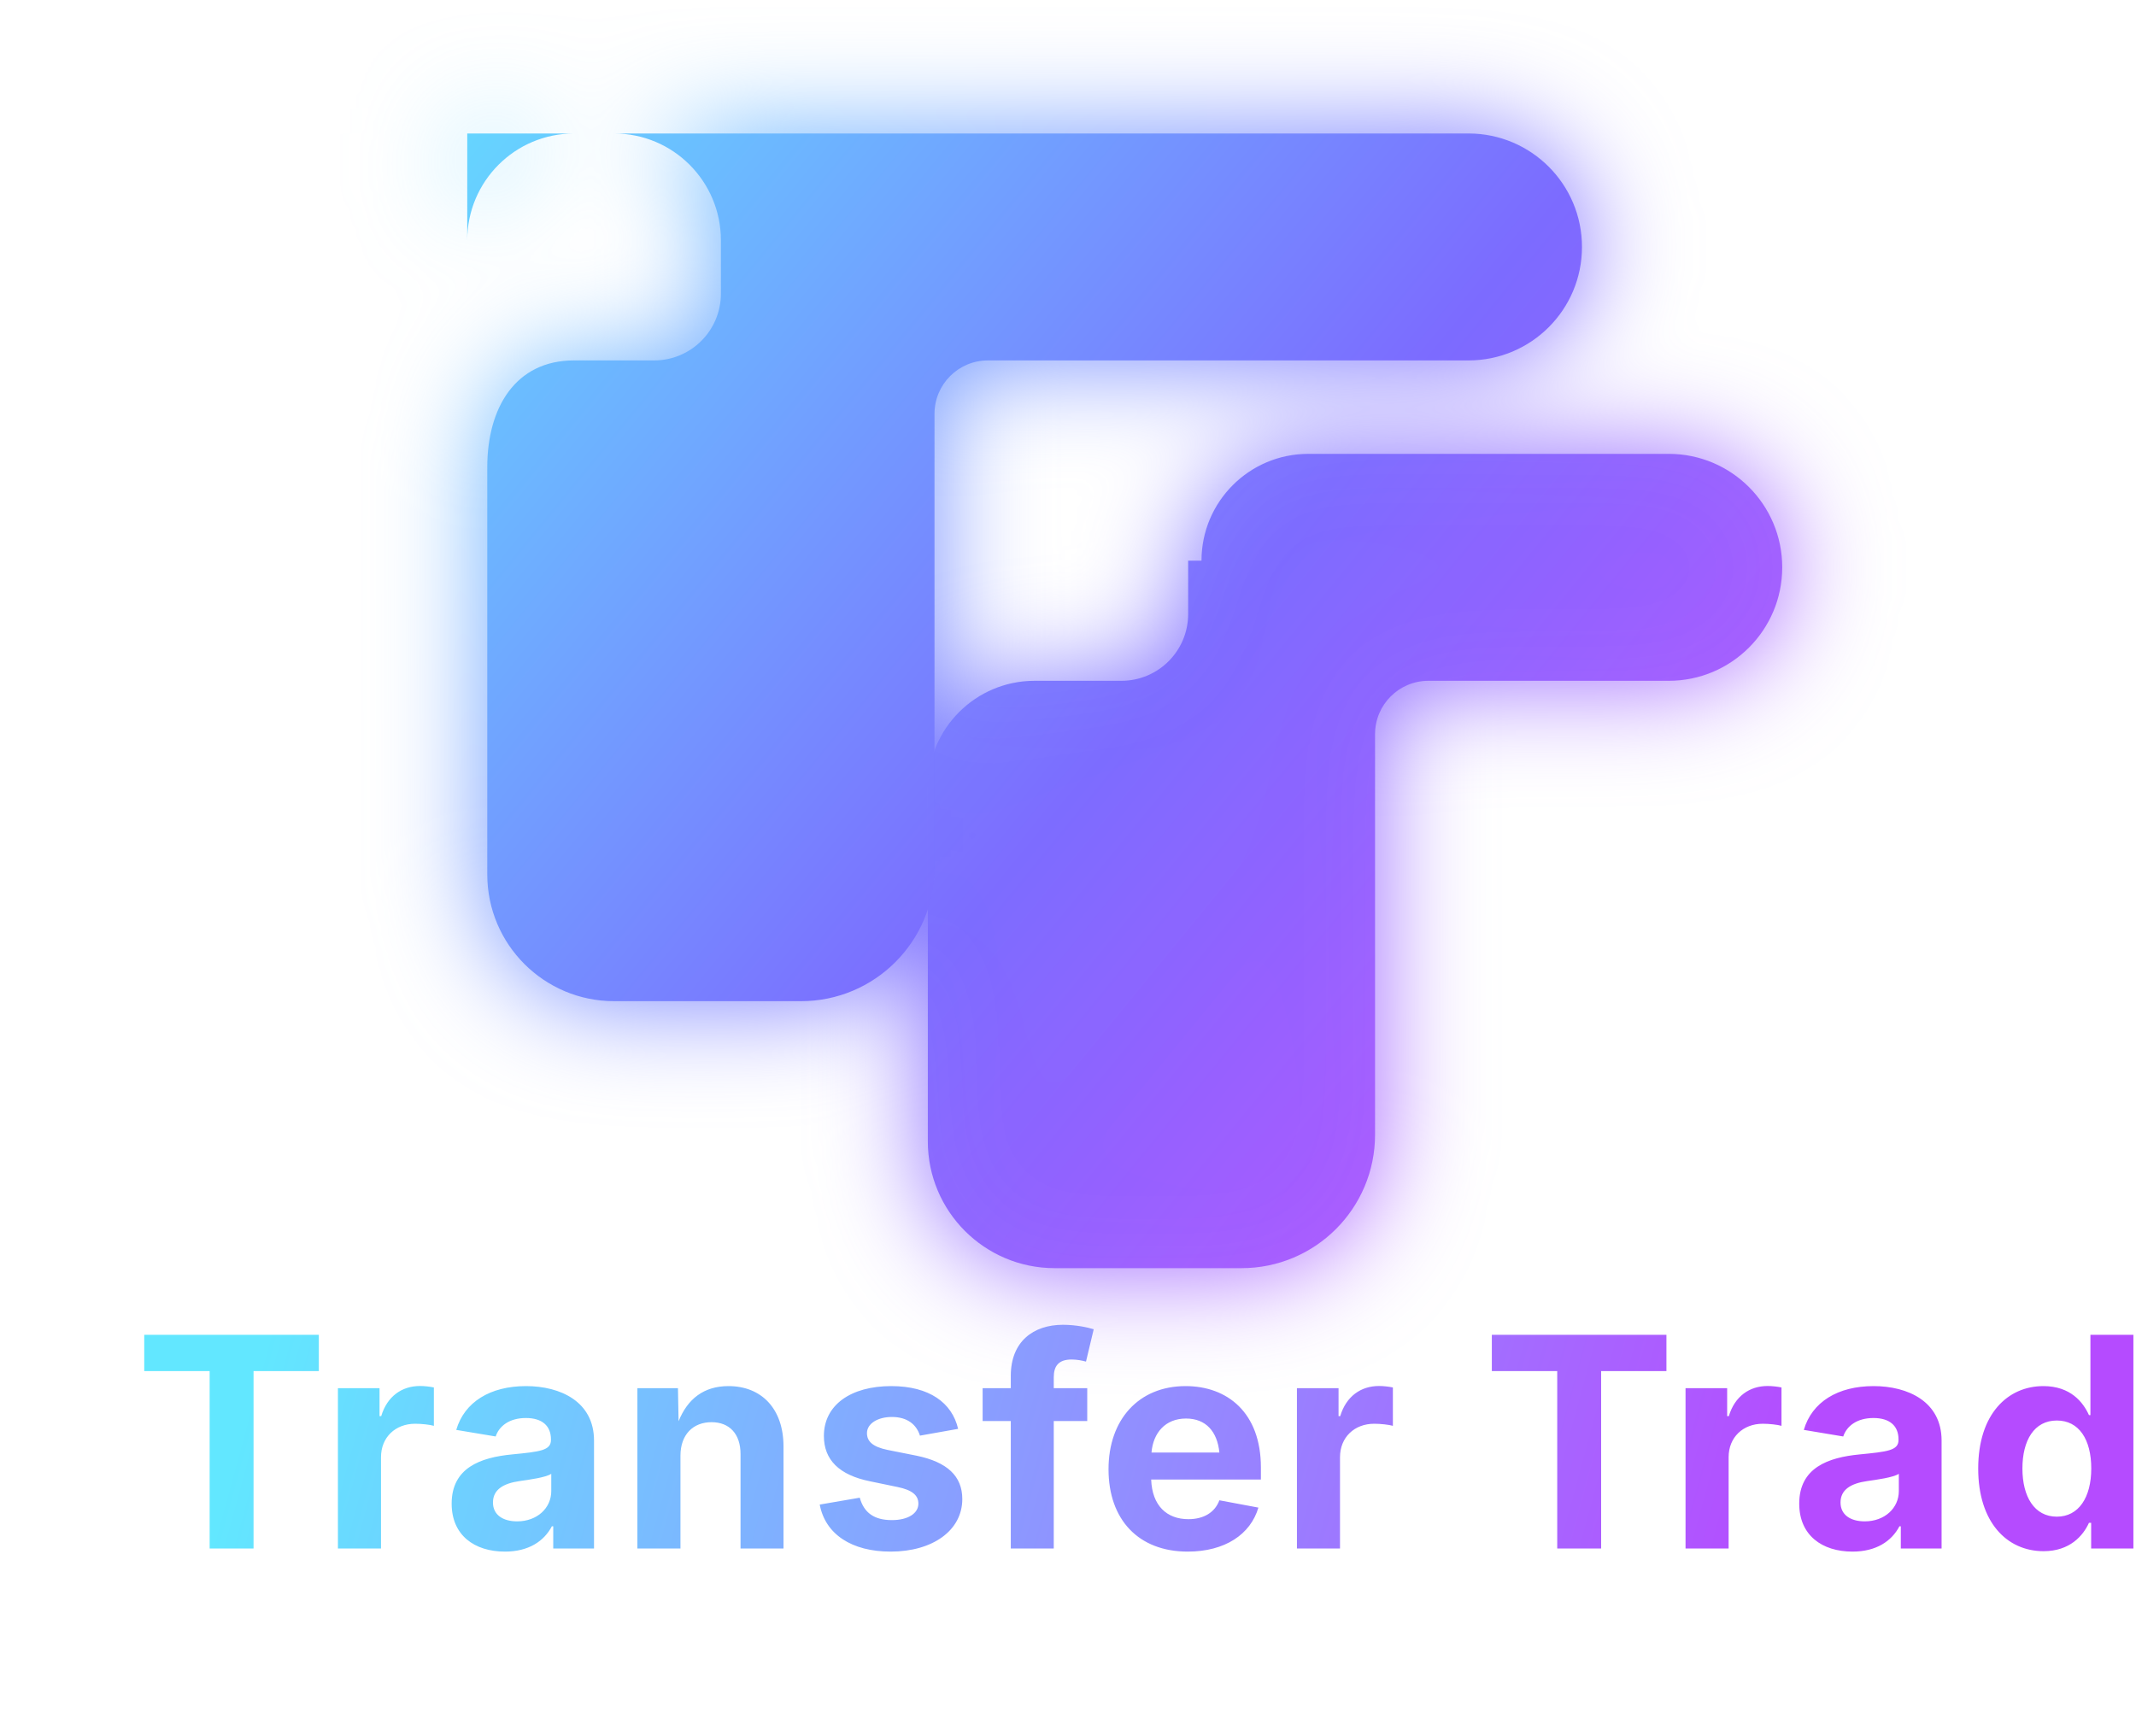
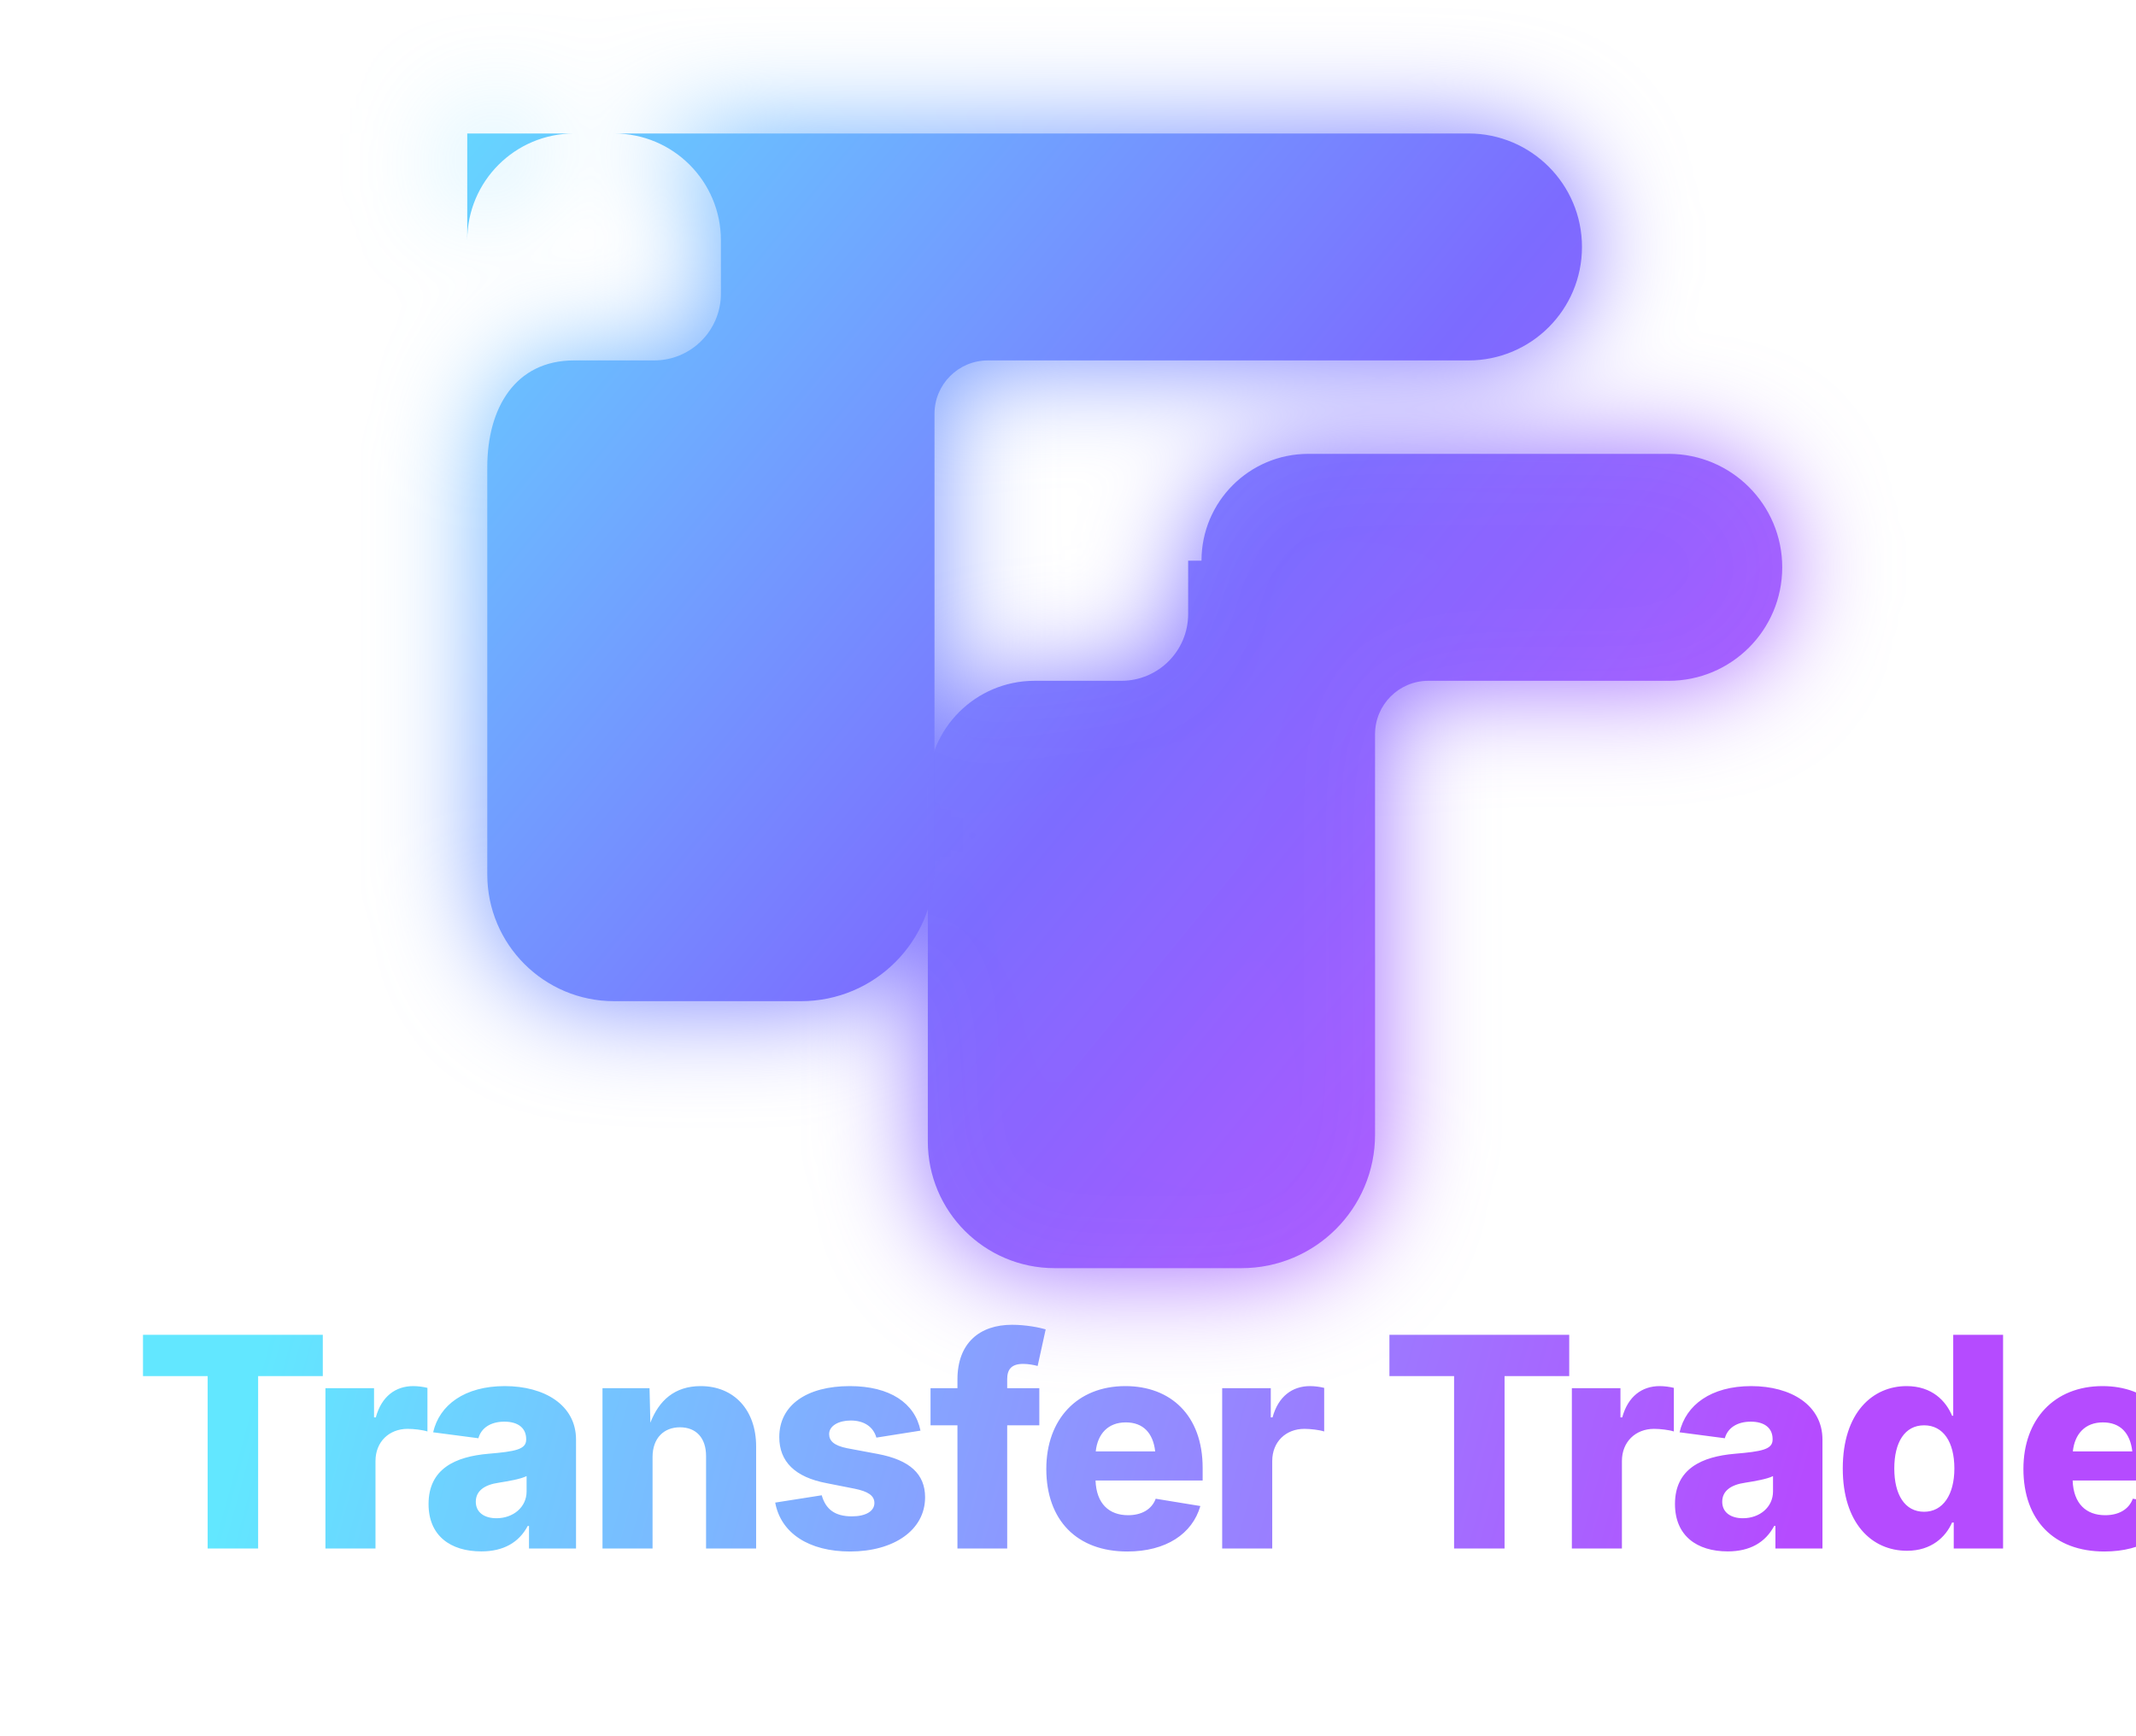
<svg xmlns="http://www.w3.org/2000/svg" width="320" height="260" viewBox="0 0 320 260" fill="none" role="img" aria-label="Transfer Traders logo">
  <defs>
    <linearGradient id="logoGradient" x1="40" y1="20" x2="260" y2="200" gradientUnits="userSpaceOnUse">
      <stop offset="0" stop-color="#62E7FF" />
      <stop offset="0.55" stop-color="#7C6BFF" />
      <stop offset="1" stop-color="#C94BFF" />
    </linearGradient>
    <linearGradient id="textGradient" x1="40" y1="200" x2="260" y2="260" gradientUnits="userSpaceOnUse">
      <stop offset="0" stop-color="#62E7FF" />
      <stop offset="1" stop-color="#B54BFF" />
    </linearGradient>
    <filter id="glow" x="-30%" y="-30%" width="160%" height="160%" color-interpolation-filters="sRGB">
      <feGaussianBlur stdDeviation="8" result="blur" />
      <feMerge>
        <feMergeNode in="blur" />
        <feMergeNode in="SourceGraphic" />
      </feMerge>
    </filter>
  </defs>
  <g filter="url(#glow)">
    <path d="M70 36C70 27.163 77.163 20 86 20H220C229.389 20 237 27.611 237 37C237 46.389 229.389 54 220 54H148C143.582 54 140 57.582 140 62V130C140 141.046 131.046 150 120 150H92C81.507 150 73 141.493 73 131V70C73 61.163 77.163 54 86 54H98C103.523 54 108 49.523 108 44V36C108 27.163 100.837 20 92 20H70Z" fill="url(#logoGradient)" />
    <path d="M180 84C180 75.163 187.163 68 196 68H250C259.389 68 267 75.611 267 85C267 94.389 259.389 102 250 102H214C209.582 102 206 105.582 206 110V170C206 181.046 197.046 190 186 190H158C147.507 190 139 181.493 139 171V118C139 109.163 146.163 102 155 102H168C173.523 102 178 97.523 178 92V84Z" fill="url(#logoGradient)" opacity="0.95" />
  </g>
-   <text x="20" y="232" fill="url(#textGradient)" font-family="Orbitron, Inter, sans-serif" font-size="44" font-weight="700" letter-spacing="1">
+   <text x="20" y="232" fill="url(#textGradient)" font-family="Inter, sans-serif" font-size="44" font-weight="800" letter-spacing="-1">
    Transfer Traders
  </text>
</svg>
